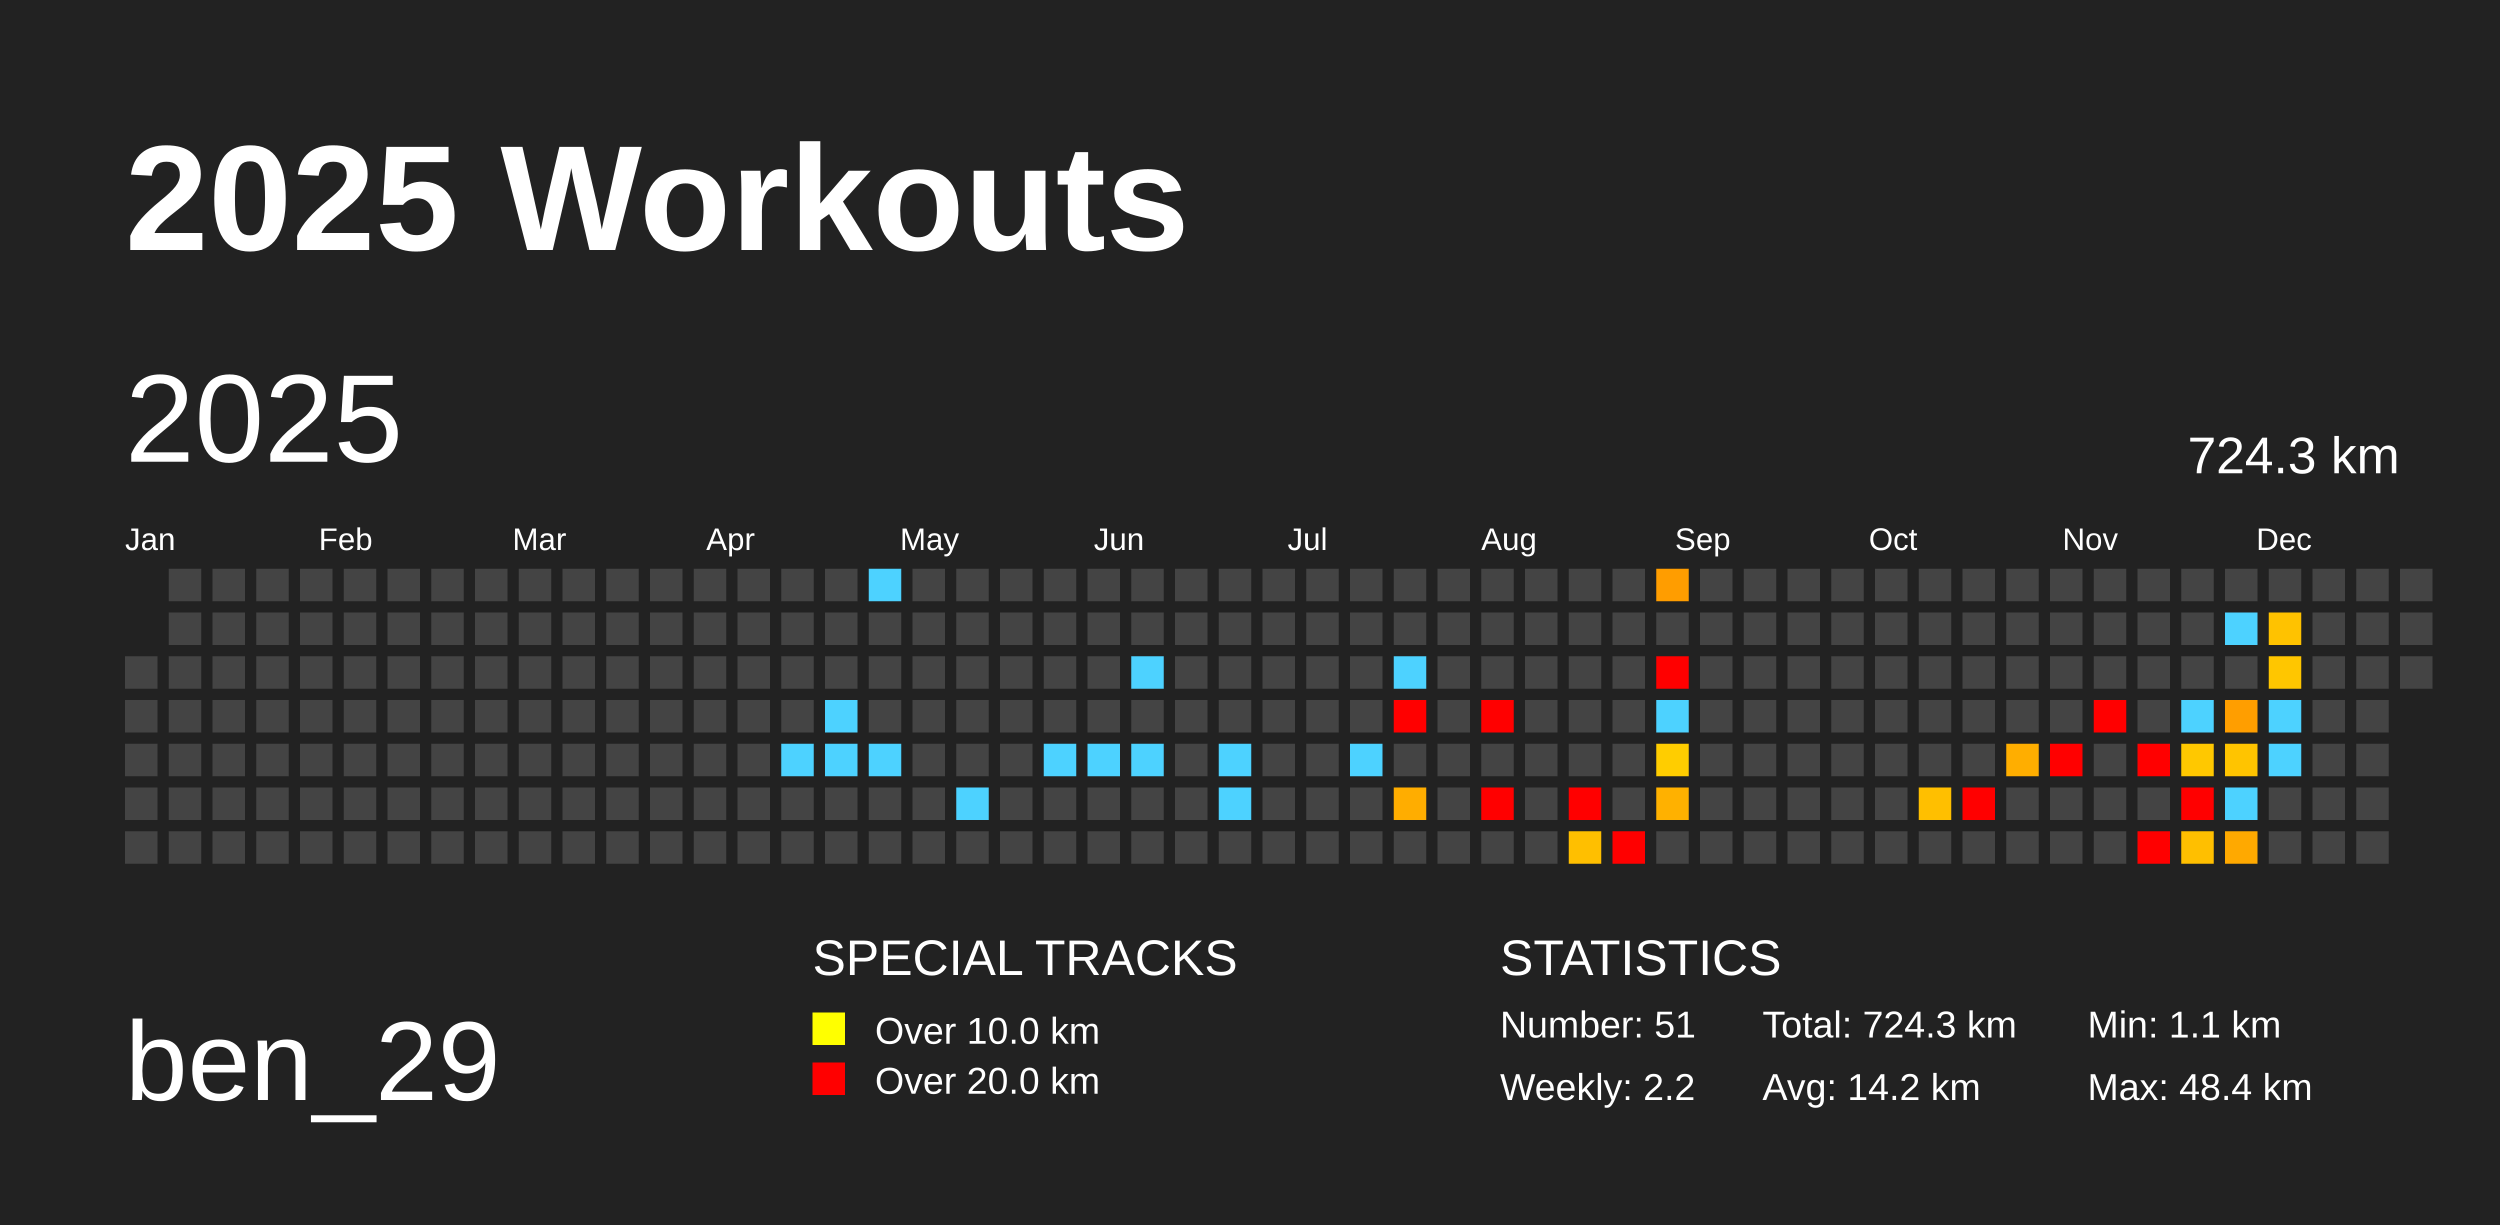
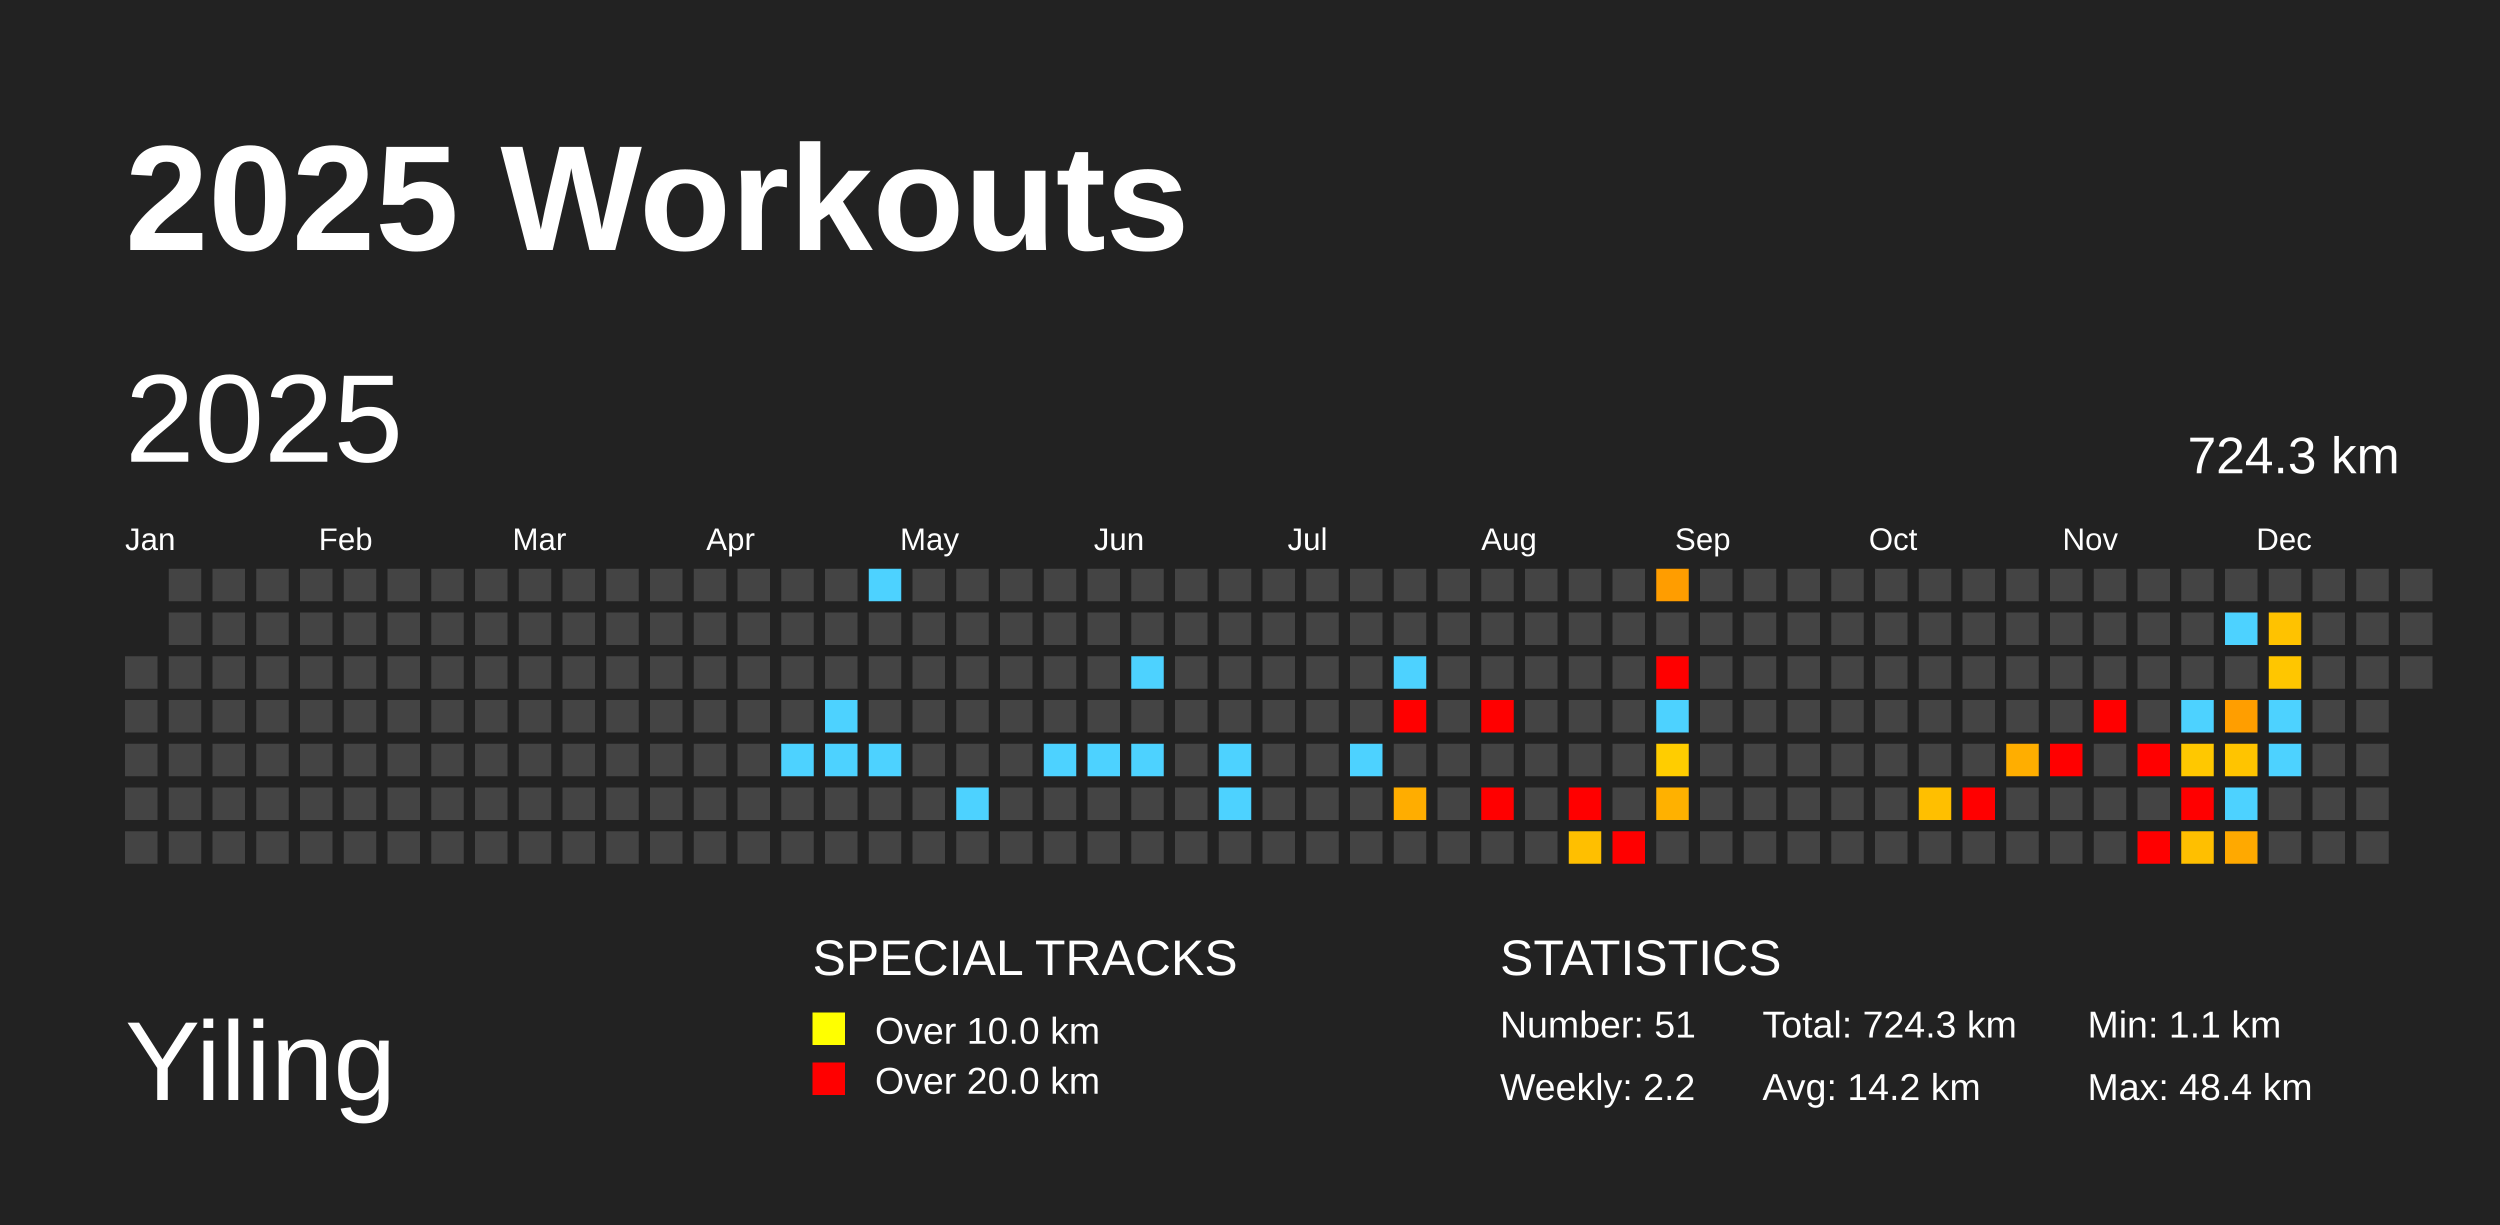
<svg xmlns="http://www.w3.org/2000/svg" baseProfile="full" height="98mm" version="1.1" viewBox="0,0,200,98" width="200mm">
  <defs />
  <rect fill="#222222" height="98" width="200" x="0" y="0" />
  <text fill="#FFFFFF" style="font-size:12px; font-family:Arial; font-weight:bold;" x="10" y="20">2025 Workouts</text>
-   <text fill="#FFFFFF" style="font-size:9px; font-family:Arial" x="10" y="88">ben_29</text>
+   <text fill="#FFFFFF" style="font-size:9px; font-family:Arial" x="10" y="88">Yiling</text>
  <text fill="#FFFFFF" style="font-size:4px; font-family:Arial" x="65" y="78">SPECIAL TRACKS</text>
  <rect fill="yellow" height="2.6" width="2.6" x="65" y="81" />
  <text fill="#FFFFFF" style="font-size:3px; font-family:Arial" x="70" y="83.5">Over 10.0 km</text>
  <rect fill="red" height="2.6" width="2.6" x="65" y="85" />
  <text fill="#FFFFFF" style="font-size:3px; font-family:Arial" x="70" y="87.5">Over 20.0 km</text>
  <text fill="#FFFFFF" style="font-size:4px; font-family:Arial" x="120" y="78">STATISTICS</text>
  <text fill="#FFFFFF" style="font-size:3px; font-family:Arial" x="120" y="83">Number: 51</text>
  <text fill="#FFFFFF" style="font-size:3px; font-family:Arial" x="120" y="88">Weekly: 2.2</text>
  <text fill="#FFFFFF" style="font-size:3px; font-family:Arial" x="141" y="83">Total: 724.3 km</text>
  <text fill="#FFFFFF" style="font-size:3px; font-family:Arial" x="141" y="88">Avg: 14.2 km</text>
  <text fill="#FFFFFF" style="font-size:3px; font-family:Arial" x="167" y="83">Min: 1.1 km</text>
  <text fill="#FFFFFF" style="font-size:3px; font-family:Arial" x="167" y="88">Max: 48.4 km</text>
  <text dominant-baseline="hanging" fill="#FFFFFF" style="font-size:10.0px; font-family:Arial;" x="10" y="30">2025</text>
  <text dominant-baseline="hanging" fill="#FFFFFF" style="font-size:4.125px; font-family:Arial;" x="175" y="35">724.3 km</text>
  <text fill="#FFFFFF" style="font-size:2.5px; font-family:Arial" x="10.0" y="44">Jan</text>
  <text fill="#FFFFFF" style="font-size:2.5px; font-family:Arial" x="25.5" y="44">Feb</text>
  <text fill="#FFFFFF" style="font-size:2.5px; font-family:Arial" x="41.0" y="44">Mar</text>
  <text fill="#FFFFFF" style="font-size:2.5px; font-family:Arial" x="56.5" y="44">Apr</text>
  <text fill="#FFFFFF" style="font-size:2.5px; font-family:Arial" x="72.0" y="44">May</text>
  <text fill="#FFFFFF" style="font-size:2.5px; font-family:Arial" x="87.5" y="44">Jun</text>
  <text fill="#FFFFFF" style="font-size:2.5px; font-family:Arial" x="103.0" y="44">Jul</text>
  <text fill="#FFFFFF" style="font-size:2.5px; font-family:Arial" x="118.5" y="44">Aug</text>
  <text fill="#FFFFFF" style="font-size:2.5px; font-family:Arial" x="134.0" y="44">Sep</text>
  <text fill="#FFFFFF" style="font-size:2.5px; font-family:Arial" x="149.5" y="44">Oct</text>
  <text fill="#FFFFFF" style="font-size:2.5px; font-family:Arial" x="165.0" y="44">Nov</text>
  <text fill="#FFFFFF" style="font-size:2.5px; font-family:Arial" x="180.5" y="44">Dec</text>
  <rect fill="#444444" height="2.6" width="2.6" x="10.0" y="52.5" />
  <rect fill="#444444" height="2.6" width="2.6" x="10.0" y="56.0" />
  <rect fill="#444444" height="2.6" width="2.6" x="10.0" y="59.5" />
  <rect fill="#444444" height="2.6" width="2.6" x="10.0" y="63.0" />
  <rect fill="#444444" height="2.6" width="2.6" x="10.0" y="66.5" />
  <rect fill="#444444" height="2.6" width="2.6" x="13.5" y="45.5" />
  <rect fill="#444444" height="2.6" width="2.6" x="13.5" y="49.0" />
  <rect fill="#444444" height="2.6" width="2.6" x="13.5" y="52.5" />
  <rect fill="#444444" height="2.6" width="2.6" x="13.5" y="56.0" />
  <rect fill="#444444" height="2.6" width="2.6" x="13.5" y="59.5" />
  <rect fill="#444444" height="2.6" width="2.6" x="13.5" y="63.0" />
  <rect fill="#444444" height="2.6" width="2.6" x="13.5" y="66.5" />
  <rect fill="#444444" height="2.6" width="2.6" x="17.0" y="45.5" />
  <rect fill="#444444" height="2.6" width="2.6" x="17.0" y="49.0" />
  <rect fill="#444444" height="2.6" width="2.6" x="17.0" y="52.5" />
  <rect fill="#444444" height="2.6" width="2.6" x="17.0" y="56.0" />
  <rect fill="#444444" height="2.6" width="2.6" x="17.0" y="59.5" />
  <rect fill="#444444" height="2.6" width="2.6" x="17.0" y="63.0" />
  <rect fill="#444444" height="2.6" width="2.6" x="17.0" y="66.5" />
  <rect fill="#444444" height="2.6" width="2.6" x="20.5" y="45.5" />
  <rect fill="#444444" height="2.6" width="2.6" x="20.5" y="49.0" />
  <rect fill="#444444" height="2.6" width="2.6" x="20.5" y="52.5" />
  <rect fill="#444444" height="2.6" width="2.6" x="20.5" y="56.0" />
  <rect fill="#444444" height="2.6" width="2.6" x="20.5" y="59.5" />
  <rect fill="#444444" height="2.6" width="2.6" x="20.5" y="63.0" />
  <rect fill="#444444" height="2.6" width="2.6" x="20.5" y="66.5" />
  <rect fill="#444444" height="2.6" width="2.6" x="24.0" y="45.5" />
  <rect fill="#444444" height="2.6" width="2.6" x="24.0" y="49.0" />
  <rect fill="#444444" height="2.6" width="2.6" x="24.0" y="52.5" />
  <rect fill="#444444" height="2.6" width="2.6" x="24.0" y="56.0" />
  <rect fill="#444444" height="2.6" width="2.6" x="24.0" y="59.5" />
  <rect fill="#444444" height="2.6" width="2.6" x="24.0" y="63.0" />
  <rect fill="#444444" height="2.6" width="2.6" x="24.0" y="66.5" />
  <rect fill="#444444" height="2.6" width="2.6" x="27.5" y="45.5" />
  <rect fill="#444444" height="2.6" width="2.6" x="27.5" y="49.0" />
  <rect fill="#444444" height="2.6" width="2.6" x="27.5" y="52.5" />
  <rect fill="#444444" height="2.6" width="2.6" x="27.5" y="56.0" />
  <rect fill="#444444" height="2.6" width="2.6" x="27.5" y="59.5" />
  <rect fill="#444444" height="2.6" width="2.6" x="27.5" y="63.0" />
  <rect fill="#444444" height="2.6" width="2.6" x="27.5" y="66.5" />
  <rect fill="#444444" height="2.6" width="2.6" x="31.0" y="45.5" />
  <rect fill="#444444" height="2.6" width="2.6" x="31.0" y="49.0" />
  <rect fill="#444444" height="2.6" width="2.6" x="31.0" y="52.5" />
  <rect fill="#444444" height="2.6" width="2.6" x="31.0" y="56.0" />
  <rect fill="#444444" height="2.6" width="2.6" x="31.0" y="59.5" />
  <rect fill="#444444" height="2.6" width="2.6" x="31.0" y="63.0" />
  <rect fill="#444444" height="2.6" width="2.6" x="31.0" y="66.5" />
  <rect fill="#444444" height="2.6" width="2.6" x="34.5" y="45.5" />
  <rect fill="#444444" height="2.6" width="2.6" x="34.5" y="49.0" />
  <rect fill="#444444" height="2.6" width="2.6" x="34.5" y="52.5" />
  <rect fill="#444444" height="2.6" width="2.6" x="34.5" y="56.0" />
  <rect fill="#444444" height="2.6" width="2.6" x="34.5" y="59.5" />
  <rect fill="#444444" height="2.6" width="2.6" x="34.5" y="63.0" />
  <rect fill="#444444" height="2.6" width="2.6" x="34.5" y="66.5" />
  <rect fill="#444444" height="2.6" width="2.6" x="38.0" y="45.5" />
  <rect fill="#444444" height="2.6" width="2.6" x="38.0" y="49.0" />
  <rect fill="#444444" height="2.6" width="2.6" x="38.0" y="52.5" />
  <rect fill="#444444" height="2.6" width="2.6" x="38.0" y="56.0" />
  <rect fill="#444444" height="2.6" width="2.6" x="38.0" y="59.5" />
  <rect fill="#444444" height="2.6" width="2.6" x="38.0" y="63.0" />
  <rect fill="#444444" height="2.6" width="2.6" x="38.0" y="66.5" />
  <rect fill="#444444" height="2.6" width="2.6" x="41.5" y="45.5" />
  <rect fill="#444444" height="2.6" width="2.6" x="41.5" y="49.0" />
  <rect fill="#444444" height="2.6" width="2.6" x="41.5" y="52.5" />
  <rect fill="#444444" height="2.6" width="2.6" x="41.5" y="56.0" />
  <rect fill="#444444" height="2.6" width="2.6" x="41.5" y="59.5" />
  <rect fill="#444444" height="2.6" width="2.6" x="41.5" y="63.0" />
  <rect fill="#444444" height="2.6" width="2.6" x="41.5" y="66.5" />
  <rect fill="#444444" height="2.6" width="2.6" x="45.0" y="45.5" />
  <rect fill="#444444" height="2.6" width="2.6" x="45.0" y="49.0" />
  <rect fill="#444444" height="2.6" width="2.6" x="45.0" y="52.5" />
  <rect fill="#444444" height="2.6" width="2.6" x="45.0" y="56.0" />
  <rect fill="#444444" height="2.6" width="2.6" x="45.0" y="59.5" />
  <rect fill="#444444" height="2.6" width="2.6" x="45.0" y="63.0" />
  <rect fill="#444444" height="2.6" width="2.6" x="45.0" y="66.5" />
  <rect fill="#444444" height="2.6" width="2.6" x="48.5" y="45.5" />
  <rect fill="#444444" height="2.6" width="2.6" x="48.5" y="49.0" />
  <rect fill="#444444" height="2.6" width="2.6" x="48.5" y="52.5" />
  <rect fill="#444444" height="2.6" width="2.6" x="48.5" y="56.0" />
  <rect fill="#444444" height="2.6" width="2.6" x="48.5" y="59.5" />
  <rect fill="#444444" height="2.6" width="2.6" x="48.5" y="63.0" />
  <rect fill="#444444" height="2.6" width="2.6" x="48.5" y="66.5" />
  <rect fill="#444444" height="2.6" width="2.6" x="52.0" y="45.5" />
  <rect fill="#444444" height="2.6" width="2.6" x="52.0" y="49.0" />
  <rect fill="#444444" height="2.6" width="2.6" x="52.0" y="52.5" />
  <rect fill="#444444" height="2.6" width="2.6" x="52.0" y="56.0" />
  <rect fill="#444444" height="2.6" width="2.6" x="52.0" y="59.5" />
  <rect fill="#444444" height="2.6" width="2.6" x="52.0" y="63.0" />
  <rect fill="#444444" height="2.6" width="2.6" x="52.0" y="66.5" />
  <rect fill="#444444" height="2.6" width="2.6" x="55.5" y="45.5" />
  <rect fill="#444444" height="2.6" width="2.6" x="55.5" y="49.0" />
  <rect fill="#444444" height="2.6" width="2.6" x="55.5" y="52.5" />
  <rect fill="#444444" height="2.6" width="2.6" x="55.5" y="56.0" />
  <rect fill="#444444" height="2.6" width="2.6" x="55.5" y="59.5" />
  <rect fill="#444444" height="2.6" width="2.6" x="55.5" y="63.0" />
  <rect fill="#444444" height="2.6" width="2.6" x="55.5" y="66.5" />
  <rect fill="#444444" height="2.6" width="2.6" x="59.0" y="45.5" />
  <rect fill="#444444" height="2.6" width="2.6" x="59.0" y="49.0" />
  <rect fill="#444444" height="2.6" width="2.6" x="59.0" y="52.5" />
  <rect fill="#444444" height="2.6" width="2.6" x="59.0" y="56.0" />
  <rect fill="#444444" height="2.6" width="2.6" x="59.0" y="59.5" />
  <rect fill="#444444" height="2.6" width="2.6" x="59.0" y="63.0" />
  <rect fill="#444444" height="2.6" width="2.6" x="59.0" y="66.5" />
  <rect fill="#444444" height="2.6" width="2.6" x="62.5" y="45.5" />
  <rect fill="#444444" height="2.6" width="2.6" x="62.5" y="49.0" />
  <rect fill="#444444" height="2.6" width="2.6" x="62.5" y="52.5" />
  <rect fill="#444444" height="2.6" width="2.6" x="62.5" y="56.0" />
  <rect fill="#4dd2ff" height="2.6" width="2.6" x="62.5" y="59.5" />
  <rect fill="#444444" height="2.6" width="2.6" x="62.5" y="63.0" />
  <rect fill="#444444" height="2.6" width="2.6" x="62.5" y="66.5" />
  <rect fill="#444444" height="2.6" width="2.6" x="66.0" y="45.5" />
  <rect fill="#444444" height="2.6" width="2.6" x="66.0" y="49.0" />
  <rect fill="#444444" height="2.6" width="2.6" x="66.0" y="52.5" />
  <rect fill="#4dd2ff" height="2.6" width="2.6" x="66.0" y="56.0" />
  <rect fill="#4dd2ff" height="2.6" width="2.6" x="66.0" y="59.5" />
  <rect fill="#444444" height="2.6" width="2.6" x="66.0" y="63.0" />
  <rect fill="#444444" height="2.6" width="2.6" x="66.0" y="66.5" />
  <rect fill="#4dd2ff" height="2.6" width="2.6" x="69.5" y="45.5" />
  <rect fill="#444444" height="2.6" width="2.6" x="69.5" y="49.0" />
  <rect fill="#444444" height="2.6" width="2.6" x="69.5" y="52.5" />
  <rect fill="#444444" height="2.6" width="2.6" x="69.5" y="56.0" />
  <rect fill="#4dd2ff" height="2.6" width="2.6" x="69.5" y="59.5" />
  <rect fill="#444444" height="2.6" width="2.6" x="69.5" y="63.0" />
  <rect fill="#444444" height="2.6" width="2.6" x="69.5" y="66.5" />
  <rect fill="#444444" height="2.6" width="2.6" x="73.0" y="45.5" />
  <rect fill="#444444" height="2.6" width="2.6" x="73.0" y="49.0" />
  <rect fill="#444444" height="2.6" width="2.6" x="73.0" y="52.5" />
  <rect fill="#444444" height="2.6" width="2.6" x="73.0" y="56.0" />
  <rect fill="#444444" height="2.6" width="2.6" x="73.0" y="59.5" />
  <rect fill="#444444" height="2.6" width="2.6" x="73.0" y="63.0" />
  <rect fill="#444444" height="2.6" width="2.6" x="73.0" y="66.5" />
  <rect fill="#444444" height="2.6" width="2.6" x="76.5" y="45.5" />
  <rect fill="#444444" height="2.6" width="2.6" x="76.5" y="49.0" />
  <rect fill="#444444" height="2.6" width="2.6" x="76.5" y="52.5" />
  <rect fill="#444444" height="2.6" width="2.6" x="76.5" y="56.0" />
  <rect fill="#444444" height="2.6" width="2.6" x="76.5" y="59.5" />
  <rect fill="#4dd2ff" height="2.6" width="2.6" x="76.5" y="63.0" />
  <rect fill="#444444" height="2.6" width="2.6" x="76.5" y="66.5" />
  <rect fill="#444444" height="2.6" width="2.6" x="80.0" y="45.5" />
  <rect fill="#444444" height="2.6" width="2.6" x="80.0" y="49.0" />
  <rect fill="#444444" height="2.6" width="2.6" x="80.0" y="52.5" />
  <rect fill="#444444" height="2.6" width="2.6" x="80.0" y="56.0" />
  <rect fill="#444444" height="2.6" width="2.6" x="80.0" y="59.5" />
  <rect fill="#444444" height="2.6" width="2.6" x="80.0" y="63.0" />
  <rect fill="#444444" height="2.6" width="2.6" x="80.0" y="66.5" />
  <rect fill="#444444" height="2.6" width="2.6" x="83.5" y="45.5" />
  <rect fill="#444444" height="2.6" width="2.6" x="83.5" y="49.0" />
  <rect fill="#444444" height="2.6" width="2.6" x="83.5" y="52.5" />
  <rect fill="#444444" height="2.6" width="2.6" x="83.5" y="56.0" />
  <rect fill="#4dd2ff" height="2.6" width="2.6" x="83.5" y="59.5" />
  <rect fill="#444444" height="2.6" width="2.6" x="83.5" y="63.0" />
  <rect fill="#444444" height="2.6" width="2.6" x="83.5" y="66.5" />
  <rect fill="#444444" height="2.6" width="2.6" x="87.0" y="45.5" />
  <rect fill="#444444" height="2.6" width="2.6" x="87.0" y="49.0" />
  <rect fill="#444444" height="2.6" width="2.6" x="87.0" y="52.5" />
  <rect fill="#444444" height="2.6" width="2.6" x="87.0" y="56.0" />
  <rect fill="#4dd2ff" height="2.6" width="2.6" x="87.0" y="59.5" />
  <rect fill="#444444" height="2.6" width="2.6" x="87.0" y="63.0" />
  <rect fill="#444444" height="2.6" width="2.6" x="87.0" y="66.5" />
  <rect fill="#444444" height="2.6" width="2.6" x="90.5" y="45.5" />
  <rect fill="#444444" height="2.6" width="2.6" x="90.5" y="49.0" />
  <rect fill="#4dd2ff" height="2.6" width="2.6" x="90.5" y="52.5" />
  <rect fill="#444444" height="2.6" width="2.6" x="90.5" y="56.0" />
  <rect fill="#4dd2ff" height="2.6" width="2.6" x="90.5" y="59.5" />
  <rect fill="#444444" height="2.6" width="2.6" x="90.5" y="63.0" />
  <rect fill="#444444" height="2.6" width="2.6" x="90.5" y="66.5" />
  <rect fill="#444444" height="2.6" width="2.6" x="94.0" y="45.5" />
  <rect fill="#444444" height="2.6" width="2.6" x="94.0" y="49.0" />
  <rect fill="#444444" height="2.6" width="2.6" x="94.0" y="52.5" />
  <rect fill="#444444" height="2.6" width="2.6" x="94.0" y="56.0" />
  <rect fill="#444444" height="2.6" width="2.6" x="94.0" y="59.5" />
  <rect fill="#444444" height="2.6" width="2.6" x="94.0" y="63.0" />
  <rect fill="#444444" height="2.6" width="2.6" x="94.0" y="66.5" />
  <rect fill="#444444" height="2.6" width="2.6" x="97.5" y="45.5" />
  <rect fill="#444444" height="2.6" width="2.6" x="97.5" y="49.0" />
  <rect fill="#444444" height="2.6" width="2.6" x="97.5" y="52.5" />
  <rect fill="#444444" height="2.6" width="2.6" x="97.5" y="56.0" />
  <rect fill="#4dd2ff" height="2.6" width="2.6" x="97.5" y="59.5" />
  <rect fill="#4dd2ff" height="2.6" width="2.6" x="97.5" y="63.0" />
  <rect fill="#444444" height="2.6" width="2.6" x="97.5" y="66.5" />
  <rect fill="#444444" height="2.6" width="2.6" x="101.0" y="45.5" />
  <rect fill="#444444" height="2.6" width="2.6" x="101.0" y="49.0" />
  <rect fill="#444444" height="2.6" width="2.6" x="101.0" y="52.5" />
  <rect fill="#444444" height="2.6" width="2.6" x="101.0" y="56.0" />
  <rect fill="#444444" height="2.6" width="2.6" x="101.0" y="59.5" />
  <rect fill="#444444" height="2.6" width="2.6" x="101.0" y="63.0" />
  <rect fill="#444444" height="2.6" width="2.6" x="101.0" y="66.5" />
  <rect fill="#444444" height="2.6" width="2.6" x="104.5" y="45.5" />
  <rect fill="#444444" height="2.6" width="2.6" x="104.5" y="49.0" />
  <rect fill="#444444" height="2.6" width="2.6" x="104.5" y="52.5" />
  <rect fill="#444444" height="2.6" width="2.6" x="104.5" y="56.0" />
  <rect fill="#444444" height="2.6" width="2.6" x="104.5" y="59.5" />
  <rect fill="#444444" height="2.6" width="2.6" x="104.5" y="63.0" />
  <rect fill="#444444" height="2.6" width="2.6" x="104.5" y="66.5" />
  <rect fill="#444444" height="2.6" width="2.6" x="108.0" y="45.5" />
  <rect fill="#444444" height="2.6" width="2.6" x="108.0" y="49.0" />
  <rect fill="#444444" height="2.6" width="2.6" x="108.0" y="52.5" />
  <rect fill="#444444" height="2.6" width="2.6" x="108.0" y="56.0" />
  <rect fill="#4dd2ff" height="2.6" width="2.6" x="108.0" y="59.5" />
  <rect fill="#444444" height="2.6" width="2.6" x="108.0" y="63.0" />
  <rect fill="#444444" height="2.6" width="2.6" x="108.0" y="66.5" />
  <rect fill="#444444" height="2.6" width="2.6" x="111.5" y="45.5" />
  <rect fill="#444444" height="2.6" width="2.6" x="111.5" y="49.0" />
  <rect fill="#4dd2ff" height="2.6" width="2.6" x="111.5" y="52.5" />
  <rect fill="red" height="2.6" width="2.6" x="111.5" y="56.0" />
  <rect fill="#444444" height="2.6" width="2.6" x="111.5" y="59.5" />
  <rect fill="#ffad00" height="2.6" width="2.6" x="111.5" y="63.0" />
  <rect fill="#444444" height="2.6" width="2.6" x="111.5" y="66.5" />
  <rect fill="#444444" height="2.6" width="2.6" x="115.0" y="45.5" />
  <rect fill="#444444" height="2.6" width="2.6" x="115.0" y="49.0" />
  <rect fill="#444444" height="2.6" width="2.6" x="115.0" y="52.5" />
  <rect fill="#444444" height="2.6" width="2.6" x="115.0" y="56.0" />
  <rect fill="#444444" height="2.6" width="2.6" x="115.0" y="59.5" />
  <rect fill="#444444" height="2.6" width="2.6" x="115.0" y="63.0" />
  <rect fill="#444444" height="2.6" width="2.6" x="115.0" y="66.5" />
  <rect fill="#444444" height="2.6" width="2.6" x="118.5" y="45.5" />
  <rect fill="#444444" height="2.6" width="2.6" x="118.5" y="49.0" />
  <rect fill="#444444" height="2.6" width="2.6" x="118.5" y="52.5" />
  <rect fill="red" height="2.6" width="2.6" x="118.5" y="56.0" />
  <rect fill="#444444" height="2.6" width="2.6" x="118.5" y="59.5" />
  <rect fill="red" height="2.6" width="2.6" x="118.5" y="63.0" />
  <rect fill="#444444" height="2.6" width="2.6" x="118.5" y="66.5" />
  <rect fill="#444444" height="2.6" width="2.6" x="122.0" y="45.5" />
  <rect fill="#444444" height="2.6" width="2.6" x="122.0" y="49.0" />
  <rect fill="#444444" height="2.6" width="2.6" x="122.0" y="52.5" />
  <rect fill="#444444" height="2.6" width="2.6" x="122.0" y="56.0" />
  <rect fill="#444444" height="2.6" width="2.6" x="122.0" y="59.5" />
  <rect fill="#444444" height="2.6" width="2.6" x="122.0" y="63.0" />
  <rect fill="#444444" height="2.6" width="2.6" x="122.0" y="66.5" />
  <rect fill="#444444" height="2.6" width="2.6" x="125.5" y="45.5" />
  <rect fill="#444444" height="2.6" width="2.6" x="125.5" y="49.0" />
  <rect fill="#444444" height="2.6" width="2.6" x="125.5" y="52.5" />
  <rect fill="#444444" height="2.6" width="2.6" x="125.5" y="56.0" />
  <rect fill="#444444" height="2.6" width="2.6" x="125.5" y="59.5" />
  <rect fill="red" height="2.6" width="2.6" x="125.5" y="63.0" />
  <rect fill="#ffbf00" height="2.6" width="2.6" x="125.5" y="66.5" />
  <rect fill="#444444" height="2.6" width="2.6" x="129.0" y="45.5" />
  <rect fill="#444444" height="2.6" width="2.6" x="129.0" y="49.0" />
  <rect fill="#444444" height="2.6" width="2.6" x="129.0" y="52.5" />
  <rect fill="#444444" height="2.6" width="2.6" x="129.0" y="56.0" />
  <rect fill="#444444" height="2.6" width="2.6" x="129.0" y="59.5" />
  <rect fill="#444444" height="2.6" width="2.6" x="129.0" y="63.0" />
  <rect fill="red" height="2.6" width="2.6" x="129.0" y="66.5" />
  <rect fill="#ff9d00" height="2.6" width="2.6" x="132.5" y="45.5" />
  <rect fill="#444444" height="2.6" width="2.6" x="132.5" y="49.0" />
  <rect fill="red" height="2.6" width="2.6" x="132.5" y="52.5" />
  <rect fill="#4dd2ff" height="2.6" width="2.6" x="132.5" y="56.0" />
  <rect fill="#ffcd00" height="2.6" width="2.6" x="132.5" y="59.5" />
  <rect fill="#ffb100" height="2.6" width="2.6" x="132.5" y="63.0" />
  <rect fill="#444444" height="2.6" width="2.6" x="132.5" y="66.5" />
  <rect fill="#444444" height="2.6" width="2.6" x="136.0" y="45.5" />
  <rect fill="#444444" height="2.6" width="2.6" x="136.0" y="49.0" />
  <rect fill="#444444" height="2.6" width="2.6" x="136.0" y="52.5" />
  <rect fill="#444444" height="2.6" width="2.6" x="136.0" y="56.0" />
  <rect fill="#444444" height="2.6" width="2.6" x="136.0" y="59.5" />
  <rect fill="#444444" height="2.6" width="2.6" x="136.0" y="63.0" />
  <rect fill="#444444" height="2.6" width="2.6" x="136.0" y="66.5" />
  <rect fill="#444444" height="2.6" width="2.6" x="139.5" y="45.5" />
  <rect fill="#444444" height="2.6" width="2.6" x="139.5" y="49.0" />
  <rect fill="#444444" height="2.6" width="2.6" x="139.5" y="52.5" />
  <rect fill="#444444" height="2.6" width="2.6" x="139.5" y="56.0" />
  <rect fill="#444444" height="2.6" width="2.6" x="139.5" y="59.5" />
  <rect fill="#444444" height="2.6" width="2.6" x="139.5" y="63.0" />
  <rect fill="#444444" height="2.6" width="2.6" x="139.5" y="66.5" />
  <rect fill="#444444" height="2.6" width="2.6" x="143.0" y="45.5" />
  <rect fill="#444444" height="2.6" width="2.6" x="143.0" y="49.0" />
  <rect fill="#444444" height="2.6" width="2.6" x="143.0" y="52.5" />
  <rect fill="#444444" height="2.6" width="2.6" x="143.0" y="56.0" />
  <rect fill="#444444" height="2.6" width="2.6" x="143.0" y="59.5" />
  <rect fill="#444444" height="2.6" width="2.6" x="143.0" y="63.0" />
  <rect fill="#444444" height="2.6" width="2.6" x="143.0" y="66.5" />
  <rect fill="#444444" height="2.6" width="2.6" x="146.5" y="45.5" />
  <rect fill="#444444" height="2.6" width="2.6" x="146.5" y="49.0" />
  <rect fill="#444444" height="2.6" width="2.6" x="146.5" y="52.5" />
  <rect fill="#444444" height="2.6" width="2.6" x="146.5" y="56.0" />
  <rect fill="#444444" height="2.6" width="2.6" x="146.5" y="59.5" />
  <rect fill="#444444" height="2.6" width="2.6" x="146.5" y="63.0" />
  <rect fill="#444444" height="2.6" width="2.6" x="146.5" y="66.5" />
  <rect fill="#444444" height="2.6" width="2.6" x="150.0" y="45.5" />
  <rect fill="#444444" height="2.6" width="2.6" x="150.0" y="49.0" />
  <rect fill="#444444" height="2.6" width="2.6" x="150.0" y="52.5" />
  <rect fill="#444444" height="2.6" width="2.6" x="150.0" y="56.0" />
  <rect fill="#444444" height="2.6" width="2.6" x="150.0" y="59.5" />
  <rect fill="#444444" height="2.6" width="2.6" x="150.0" y="63.0" />
  <rect fill="#444444" height="2.6" width="2.6" x="150.0" y="66.5" />
  <rect fill="#444444" height="2.6" width="2.6" x="153.5" y="45.5" />
  <rect fill="#444444" height="2.6" width="2.6" x="153.5" y="49.0" />
  <rect fill="#444444" height="2.6" width="2.6" x="153.5" y="52.5" />
  <rect fill="#444444" height="2.6" width="2.6" x="153.5" y="56.0" />
  <rect fill="#444444" height="2.6" width="2.6" x="153.5" y="59.5" />
  <rect fill="#ffbf00" height="2.6" width="2.6" x="153.5" y="63.0" />
  <rect fill="#444444" height="2.6" width="2.6" x="153.5" y="66.5" />
  <rect fill="#444444" height="2.6" width="2.6" x="157.0" y="45.5" />
  <rect fill="#444444" height="2.6" width="2.6" x="157.0" y="49.0" />
  <rect fill="#444444" height="2.6" width="2.6" x="157.0" y="52.5" />
  <rect fill="#444444" height="2.6" width="2.6" x="157.0" y="56.0" />
  <rect fill="#444444" height="2.6" width="2.6" x="157.0" y="59.5" />
  <rect fill="red" height="2.6" width="2.6" x="157.0" y="63.0" />
  <rect fill="#444444" height="2.6" width="2.6" x="157.0" y="66.5" />
  <rect fill="#444444" height="2.6" width="2.6" x="160.5" y="45.5" />
  <rect fill="#444444" height="2.6" width="2.6" x="160.5" y="49.0" />
  <rect fill="#444444" height="2.6" width="2.6" x="160.5" y="52.5" />
  <rect fill="#444444" height="2.6" width="2.6" x="160.5" y="56.0" />
  <rect fill="#ffae00" height="2.6" width="2.6" x="160.5" y="59.5" />
  <rect fill="#444444" height="2.6" width="2.6" x="160.5" y="63.0" />
  <rect fill="#444444" height="2.6" width="2.6" x="160.5" y="66.5" />
  <rect fill="#444444" height="2.6" width="2.6" x="164.0" y="45.5" />
  <rect fill="#444444" height="2.6" width="2.6" x="164.0" y="49.0" />
  <rect fill="#444444" height="2.6" width="2.6" x="164.0" y="52.5" />
  <rect fill="#444444" height="2.6" width="2.6" x="164.0" y="56.0" />
  <rect fill="red" height="2.6" width="2.6" x="164.0" y="59.5" />
  <rect fill="#444444" height="2.6" width="2.6" x="164.0" y="63.0" />
  <rect fill="#444444" height="2.6" width="2.6" x="164.0" y="66.5" />
  <rect fill="#444444" height="2.6" width="2.6" x="167.5" y="45.5" />
  <rect fill="#444444" height="2.6" width="2.6" x="167.5" y="49.0" />
  <rect fill="#444444" height="2.6" width="2.6" x="167.5" y="52.5" />
  <rect fill="red" height="2.6" width="2.6" x="167.5" y="56.0" />
  <rect fill="#444444" height="2.6" width="2.6" x="167.5" y="59.5" />
  <rect fill="#444444" height="2.6" width="2.6" x="167.5" y="63.0" />
  <rect fill="#444444" height="2.6" width="2.6" x="167.5" y="66.5" />
  <rect fill="#444444" height="2.6" width="2.6" x="171.0" y="45.5" />
  <rect fill="#444444" height="2.6" width="2.6" x="171.0" y="49.0" />
  <rect fill="#444444" height="2.6" width="2.6" x="171.0" y="52.5" />
  <rect fill="#444444" height="2.6" width="2.6" x="171.0" y="56.0" />
  <rect fill="red" height="2.6" width="2.6" x="171.0" y="59.5" />
  <rect fill="#444444" height="2.6" width="2.6" x="171.0" y="63.0" />
  <rect fill="red" height="2.6" width="2.6" x="171.0" y="66.5" />
  <rect fill="#444444" height="2.6" width="2.6" x="174.5" y="45.5" />
  <rect fill="#444444" height="2.6" width="2.6" x="174.5" y="49.0" />
  <rect fill="#444444" height="2.6" width="2.6" x="174.5" y="52.5" />
  <rect fill="#4dd2ff" height="2.6" width="2.6" x="174.5" y="56.0" />
  <rect fill="#ffc800" height="2.6" width="2.6" x="174.5" y="59.5" />
  <rect fill="red" height="2.6" width="2.6" x="174.5" y="63.0" />
  <rect fill="#ffbf00" height="2.6" width="2.6" x="174.5" y="66.5" />
  <rect fill="#444444" height="2.6" width="2.6" x="178.0" y="45.5" />
  <rect fill="#4dd2ff" height="2.6" width="2.6" x="178.0" y="49.0" />
  <rect fill="#444444" height="2.6" width="2.6" x="178.0" y="52.5" />
  <rect fill="#ff9e00" height="2.6" width="2.6" x="178.0" y="56.0" />
  <rect fill="#ffc400" height="2.6" width="2.6" x="178.0" y="59.5" />
  <rect fill="#4dd2ff" height="2.6" width="2.6" x="178.0" y="63.0" />
  <rect fill="#ffa900" height="2.6" width="2.6" x="178.0" y="66.5" />
  <rect fill="#444444" height="2.6" width="2.6" x="181.5" y="45.5" />
  <rect fill="#ffc200" height="2.6" width="2.6" x="181.5" y="49.0" />
  <rect fill="#ffc600" height="2.6" width="2.6" x="181.5" y="52.5" />
  <rect fill="#4dd2ff" height="2.6" width="2.6" x="181.5" y="56.0" />
  <rect fill="#4dd2ff" height="2.6" width="2.6" x="181.5" y="59.5" />
  <rect fill="#444444" height="2.6" width="2.6" x="181.5" y="63.0" />
  <rect fill="#444444" height="2.6" width="2.6" x="181.5" y="66.5" />
  <rect fill="#444444" height="2.6" width="2.6" x="185.0" y="45.5" />
  <rect fill="#444444" height="2.6" width="2.6" x="185.0" y="49.0" />
  <rect fill="#444444" height="2.6" width="2.6" x="185.0" y="52.5" />
  <rect fill="#444444" height="2.6" width="2.6" x="185.0" y="56.0" />
  <rect fill="#444444" height="2.6" width="2.6" x="185.0" y="59.5" />
  <rect fill="#444444" height="2.6" width="2.6" x="185.0" y="63.0" />
  <rect fill="#444444" height="2.6" width="2.6" x="185.0" y="66.5" />
  <rect fill="#444444" height="2.6" width="2.6" x="188.5" y="45.5" />
  <rect fill="#444444" height="2.6" width="2.6" x="188.5" y="49.0" />
  <rect fill="#444444" height="2.6" width="2.6" x="188.5" y="52.5" />
  <rect fill="#444444" height="2.6" width="2.6" x="188.5" y="56.0" />
  <rect fill="#444444" height="2.6" width="2.6" x="188.5" y="59.5" />
  <rect fill="#444444" height="2.6" width="2.6" x="188.5" y="63.0" />
  <rect fill="#444444" height="2.6" width="2.6" x="188.5" y="66.5" />
  <rect fill="#444444" height="2.6" width="2.6" x="192.0" y="45.5" />
  <rect fill="#444444" height="2.6" width="2.6" x="192.0" y="49.0" />
  <rect fill="#444444" height="2.6" width="2.6" x="192.0" y="52.5" />
</svg>
